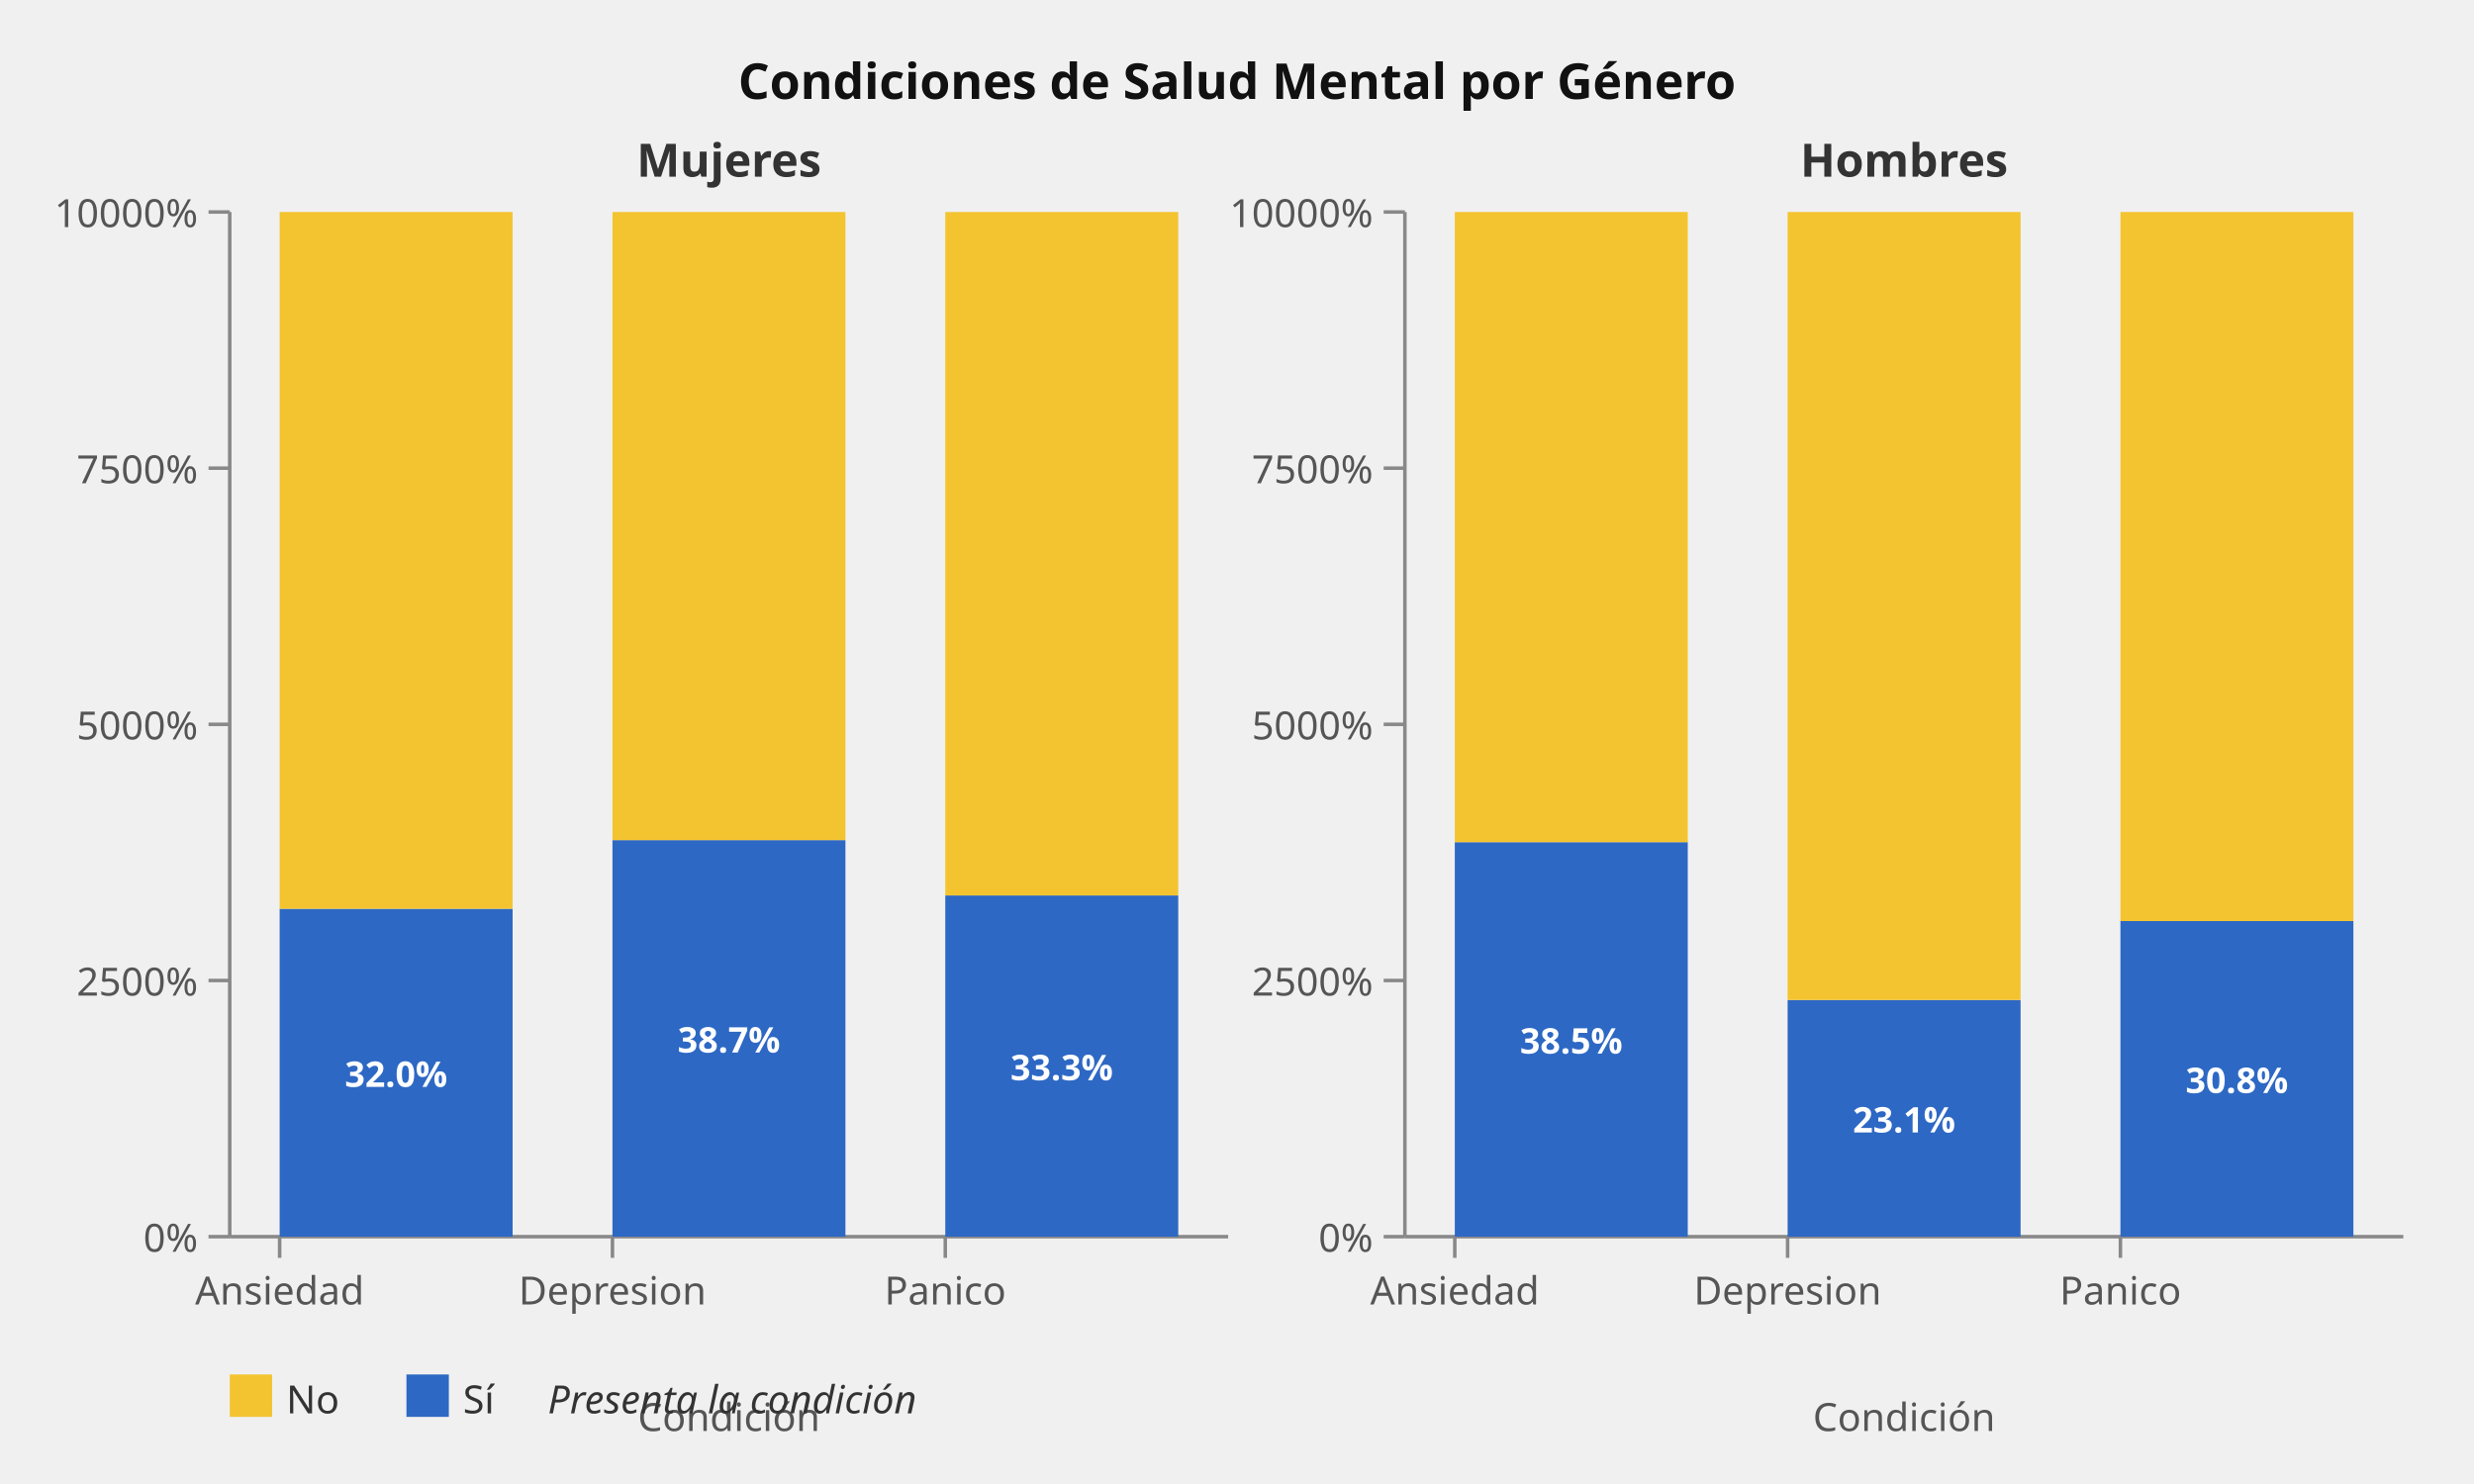
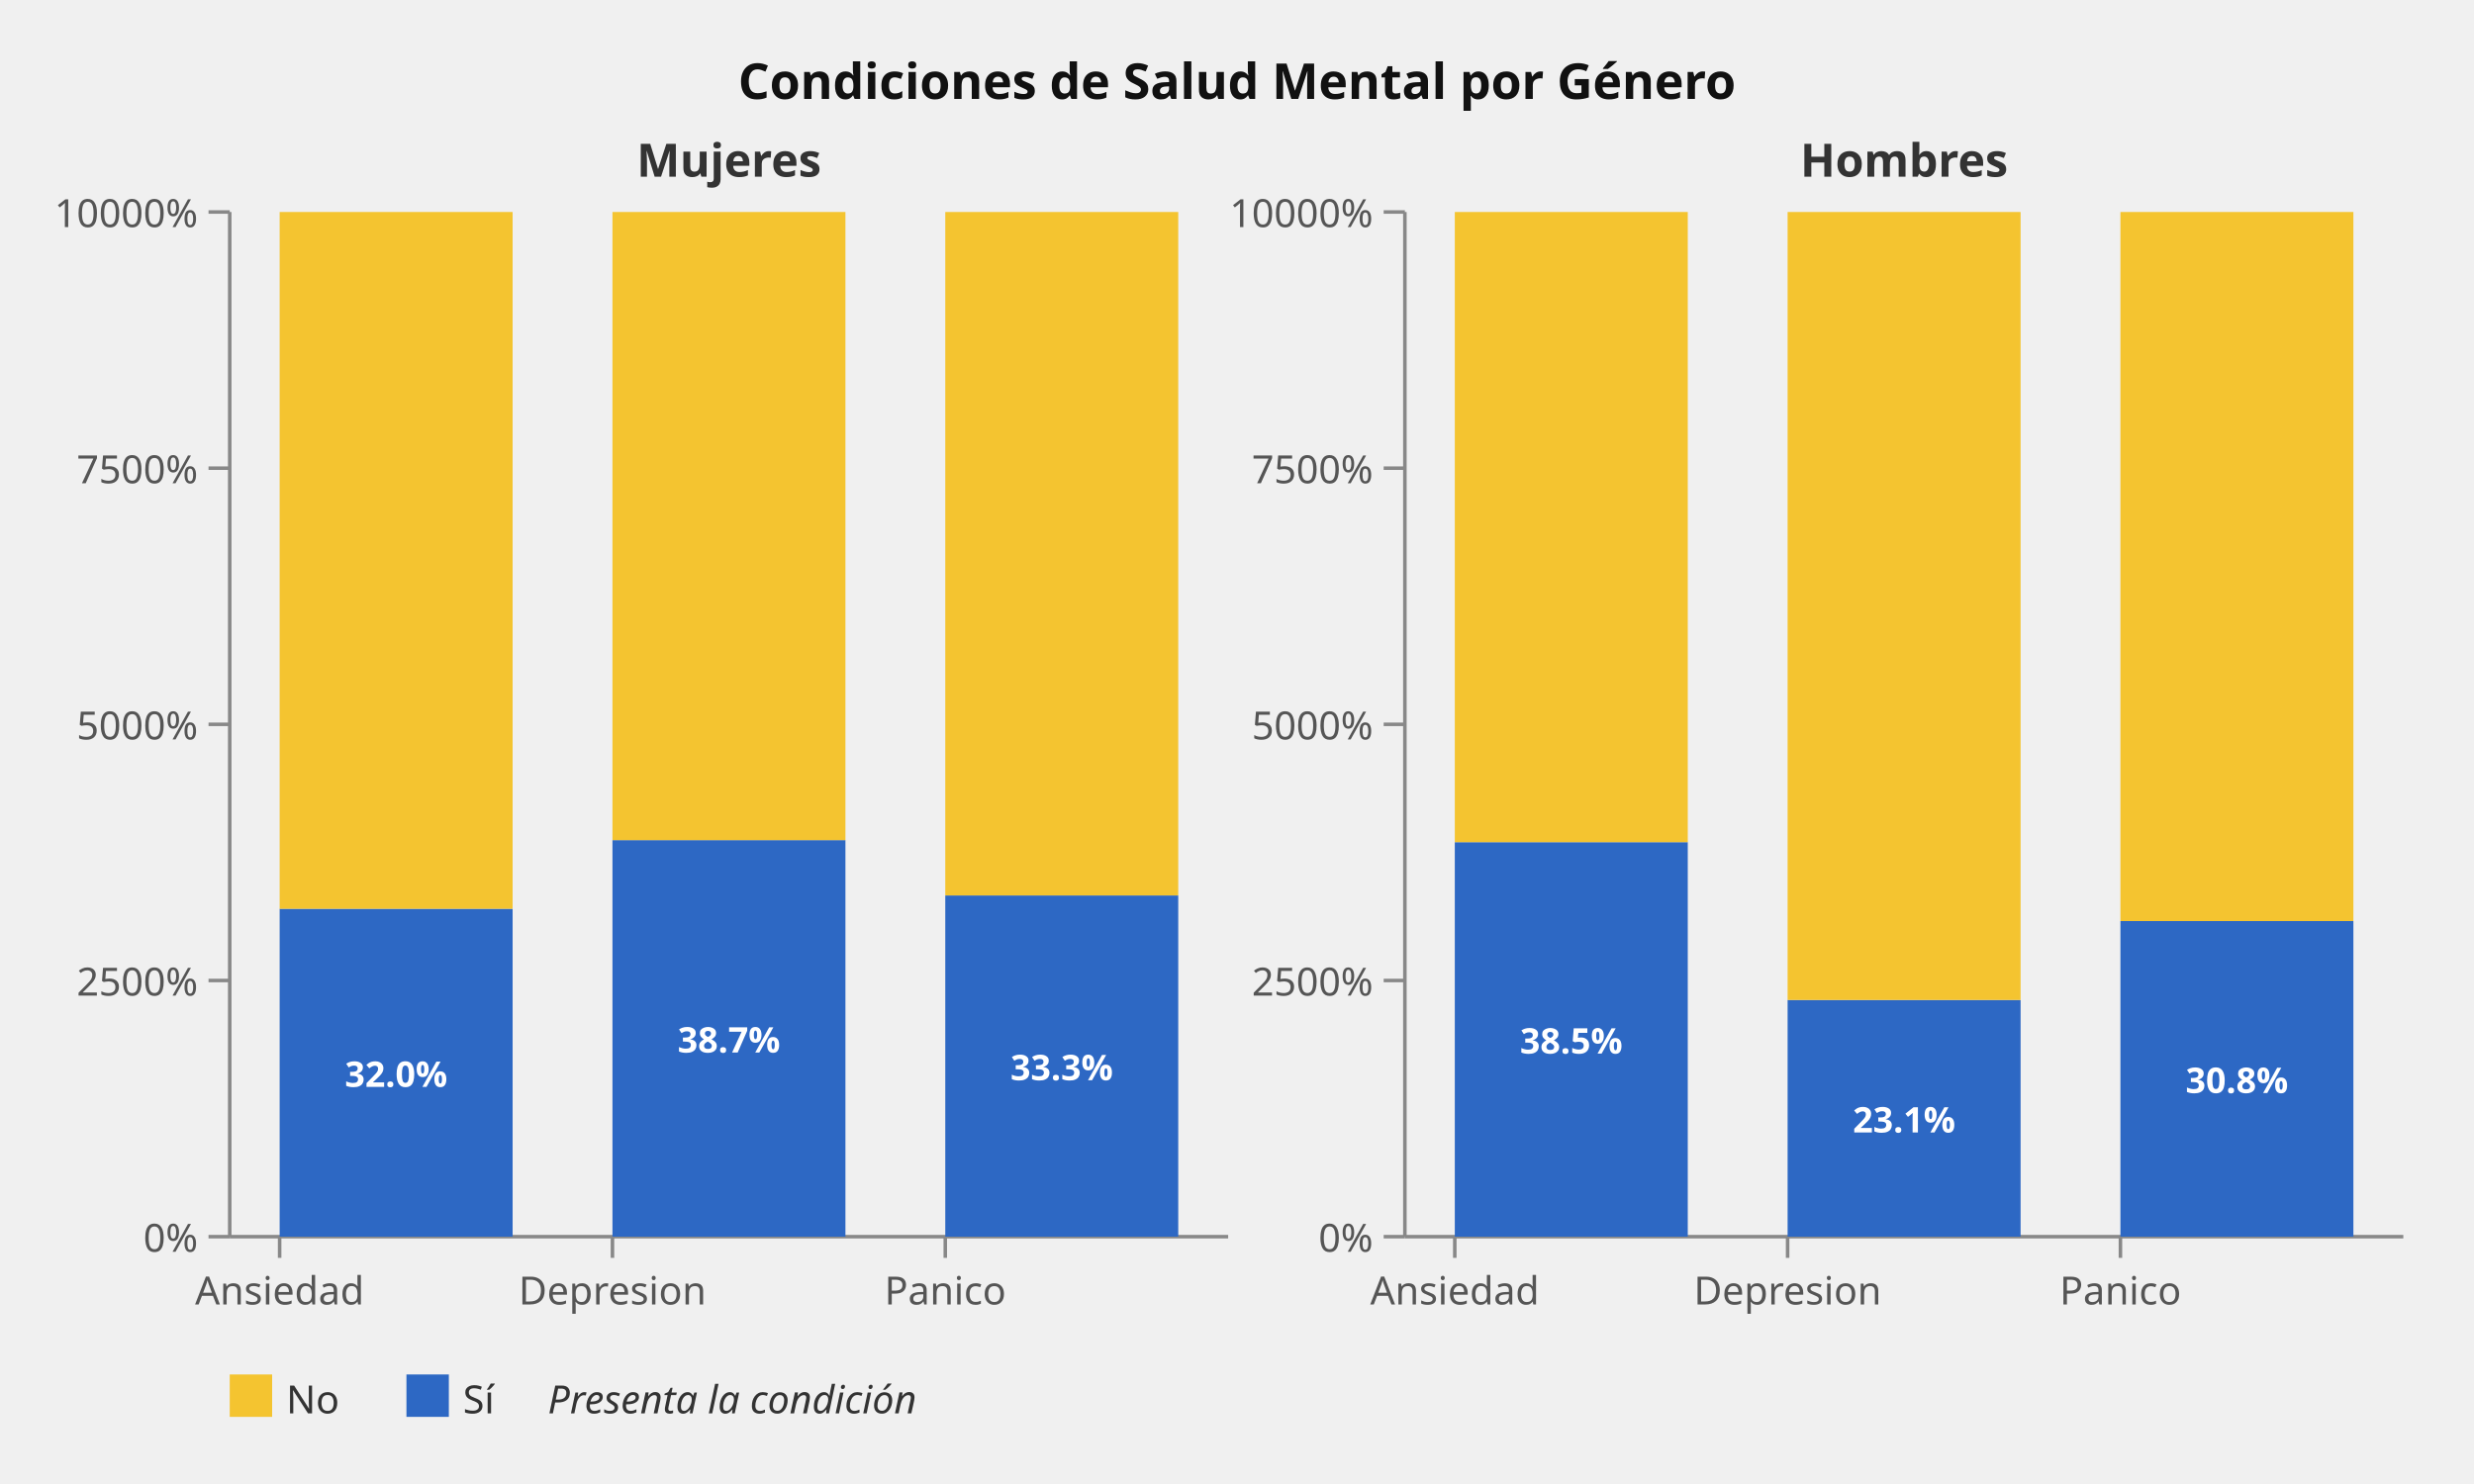
<svg xmlns="http://www.w3.org/2000/svg" width="700" height="420">
  <style>
    .title       { font-family: sans-serif; font-size: 14px; font-weight: bold; fill: #111; }
    .panel-title { font-family: sans-serif; font-size: 13px; font-weight: bold; fill: #333; }
    .tick-label  { font-family: sans-serif; font-size: 11px; fill: #555; }
    .axis-line, .tick-line { stroke: #888; }
    .axis-label  { font-family: sans-serif; font-size: 11px; fill: #555; }
    .legend-text { font-family: sans-serif; font-size: 11px; fill: #333; }
    .pct-label   { font-family: sans-serif; font-size: 10px; fill: white; font-weight: bold; }
  </style>
  <text class="title" x="350.0" y="28" text-anchor="middle">
    Condiciones de Salud Mental por Género
  </text>
  <g transform="translate(65,60)">
    <text class="panel-title" x="141.25" y="-10" text-anchor="middle">Mujeres</text>
    <g transform="translate(0,290)">
      <g class="axis axis-bottom" transform="translate(0, 0)">
        <line class="axis-line" x1="0" y1="0" x2="282.50" y2="0" stroke="currentColor" stroke-width="1" />
        <g class="tick" transform="translate(14.12, 0)">
          <line class="tick-line" x1="0" y1="0" x2="0" y2="6" stroke="currentColor" stroke-width="1" />
          <text class="tick-label" x="0" y="9" text-anchor="middle" dominant-baseline="hanging" dy="0.15em">Ansiedad</text>
        </g>
        <g class="tick" transform="translate(108.29, 0)">
          <line class="tick-line" x1="0" y1="0" x2="0" y2="6" stroke="currentColor" stroke-width="1" />
          <text class="tick-label" x="0" y="9" text-anchor="middle" dominant-baseline="hanging" dy="0.15em">Depresion</text>
        </g>
        <g class="tick" transform="translate(202.46, 0)">
          <line class="tick-line" x1="0" y1="0" x2="0" y2="6" stroke="currentColor" stroke-width="1" />
          <text class="tick-label" x="0" y="9" text-anchor="middle" dominant-baseline="hanging" dy="0.15em">Panico</text>
        </g>
      </g>
    </g>
    <g>
      <g class="axis axis-left" transform="translate(0, 0)">
        <line class="axis-line" x1="0" y1="290" x2="0" y2="0" stroke="currentColor" stroke-width="1" />
        <g class="tick" transform="translate(0, 290)">
          <line class="tick-line" x1="-6" y1="0" x2="0" y2="0" stroke="currentColor" stroke-width="1" />
          <text class="tick-label" x="-9" y="0" text-anchor="end" dominant-baseline="central">0%</text>
        </g>
        <g class="tick" transform="translate(0, 217.50)">
          <line class="tick-line" x1="-6" y1="0" x2="0" y2="0" stroke="currentColor" stroke-width="1" />
          <text class="tick-label" x="-9" y="0" text-anchor="end" dominant-baseline="central">2500%</text>
        </g>
        <g class="tick" transform="translate(0, 145)">
          <line class="tick-line" x1="-6" y1="0" x2="0" y2="0" stroke="currentColor" stroke-width="1" />
          <text class="tick-label" x="-9" y="0" text-anchor="end" dominant-baseline="central">5000%</text>
        </g>
        <g class="tick" transform="translate(0, 72.50)">
          <line class="tick-line" x1="-6" y1="0" x2="0" y2="0" stroke="currentColor" stroke-width="1" />
          <text class="tick-label" x="-9" y="0" text-anchor="end" dominant-baseline="central">7500%</text>
        </g>
        <g class="tick" transform="translate(0, 0)">
          <line class="tick-line" x1="-6" y1="0" x2="0" y2="0" stroke="currentColor" stroke-width="1" />
          <text class="tick-label" x="-9" y="0" text-anchor="end" dominant-baseline="central">10000%</text>
        </g>
      </g>
    </g>
    <rect x="14.125" y="197.2" width="65.917" height="92.8" fill="#2D68C4" />
    <text class="pct-label" text-anchor="middle" x="47.083" y="247.6">32.0%</text>
    <rect x="14.125" y="0" width="65.917" height="197.2" fill="#F4C430" />
    <rect x="108.292" y="177.77" width="65.917" height="112.23" fill="#2D68C4" />
    <text class="pct-label" text-anchor="middle" x="141.25" y="237.885">38.7%</text>
    <rect x="108.292" y="0" width="65.917" height="177.77" fill="#F4C430" />
    <rect x="202.458" y="193.43" width="65.917" height="96.57" fill="#2D68C4" />
    <text class="pct-label" text-anchor="middle" x="235.417" y="245.715">33.3%</text>
    <rect x="202.458" y="0" width="65.917" height="193.43" fill="#F4C430" />
-     <text class="axis-label" text-anchor="middle" x="141.25" y="345">Condición</text>
  </g>
  <g transform="translate(397.5,60)">
    <text class="panel-title" x="141.25" y="-10" text-anchor="middle">Hombres</text>
    <g transform="translate(0,290)">
      <g class="axis axis-bottom" transform="translate(0, 0)">
        <line class="axis-line" x1="0" y1="0" x2="282.50" y2="0" stroke="currentColor" stroke-width="1" />
        <g class="tick" transform="translate(14.12, 0)">
          <line class="tick-line" x1="0" y1="0" x2="0" y2="6" stroke="currentColor" stroke-width="1" />
          <text class="tick-label" x="0" y="9" text-anchor="middle" dominant-baseline="hanging" dy="0.15em">Ansiedad</text>
        </g>
        <g class="tick" transform="translate(108.29, 0)">
          <line class="tick-line" x1="0" y1="0" x2="0" y2="6" stroke="currentColor" stroke-width="1" />
          <text class="tick-label" x="0" y="9" text-anchor="middle" dominant-baseline="hanging" dy="0.15em">Depresion</text>
        </g>
        <g class="tick" transform="translate(202.46, 0)">
          <line class="tick-line" x1="0" y1="0" x2="0" y2="6" stroke="currentColor" stroke-width="1" />
          <text class="tick-label" x="0" y="9" text-anchor="middle" dominant-baseline="hanging" dy="0.15em">Panico</text>
        </g>
      </g>
    </g>
    <g>
      <g class="axis axis-left" transform="translate(0, 0)">
        <line class="axis-line" x1="0" y1="290" x2="0" y2="0" stroke="currentColor" stroke-width="1" />
        <g class="tick" transform="translate(0, 290)">
          <line class="tick-line" x1="-6" y1="0" x2="0" y2="0" stroke="currentColor" stroke-width="1" />
          <text class="tick-label" x="-9" y="0" text-anchor="end" dominant-baseline="central">0%</text>
        </g>
        <g class="tick" transform="translate(0, 217.50)">
          <line class="tick-line" x1="-6" y1="0" x2="0" y2="0" stroke="currentColor" stroke-width="1" />
          <text class="tick-label" x="-9" y="0" text-anchor="end" dominant-baseline="central">2500%</text>
        </g>
        <g class="tick" transform="translate(0, 145)">
          <line class="tick-line" x1="-6" y1="0" x2="0" y2="0" stroke="currentColor" stroke-width="1" />
          <text class="tick-label" x="-9" y="0" text-anchor="end" dominant-baseline="central">5000%</text>
        </g>
        <g class="tick" transform="translate(0, 72.50)">
          <line class="tick-line" x1="-6" y1="0" x2="0" y2="0" stroke="currentColor" stroke-width="1" />
          <text class="tick-label" x="-9" y="0" text-anchor="end" dominant-baseline="central">7500%</text>
        </g>
        <g class="tick" transform="translate(0, 0)">
          <line class="tick-line" x1="-6" y1="0" x2="0" y2="0" stroke="currentColor" stroke-width="1" />
          <text class="tick-label" x="-9" y="0" text-anchor="end" dominant-baseline="central">10000%</text>
        </g>
      </g>
    </g>
    <rect x="14.125" y="178.35" width="65.917" height="111.65" fill="#2D68C4" />
    <text class="pct-label" text-anchor="middle" x="47.083" y="238.175">38.5%</text>
    <rect x="14.125" y="0" width="65.917" height="178.35" fill="#F4C430" />
    <rect x="108.292" y="223.01" width="65.917" height="66.99" fill="#2D68C4" />
    <text class="pct-label" text-anchor="middle" x="141.25" y="260.505">23.1%</text>
    <rect x="108.292" y="0" width="65.917" height="223.01" fill="#F4C430" />
    <rect x="202.458" y="200.68" width="65.917" height="89.32" fill="#2D68C4" />
    <text class="pct-label" text-anchor="middle" x="235.417" y="249.34">30.8%</text>
    <rect x="202.458" y="0" width="65.917" height="200.68" fill="#F4C430" />
-     <text class="axis-label" text-anchor="middle" x="141.25" y="345">Condición</text>
  </g>
  <rect x="65" y="389" width="12" height="12" fill="#F4C430" />
  <text class="legend-text" x="81" y="400">No</text>
  <rect x="115" y="389" width="12" height="12" fill="#2D68C4" />
  <text class="legend-text" x="131" y="400">Sí</text>
  <text class="legend-text" x="155" y="400" font-style="italic">Presenta la condición</text>
</svg>
